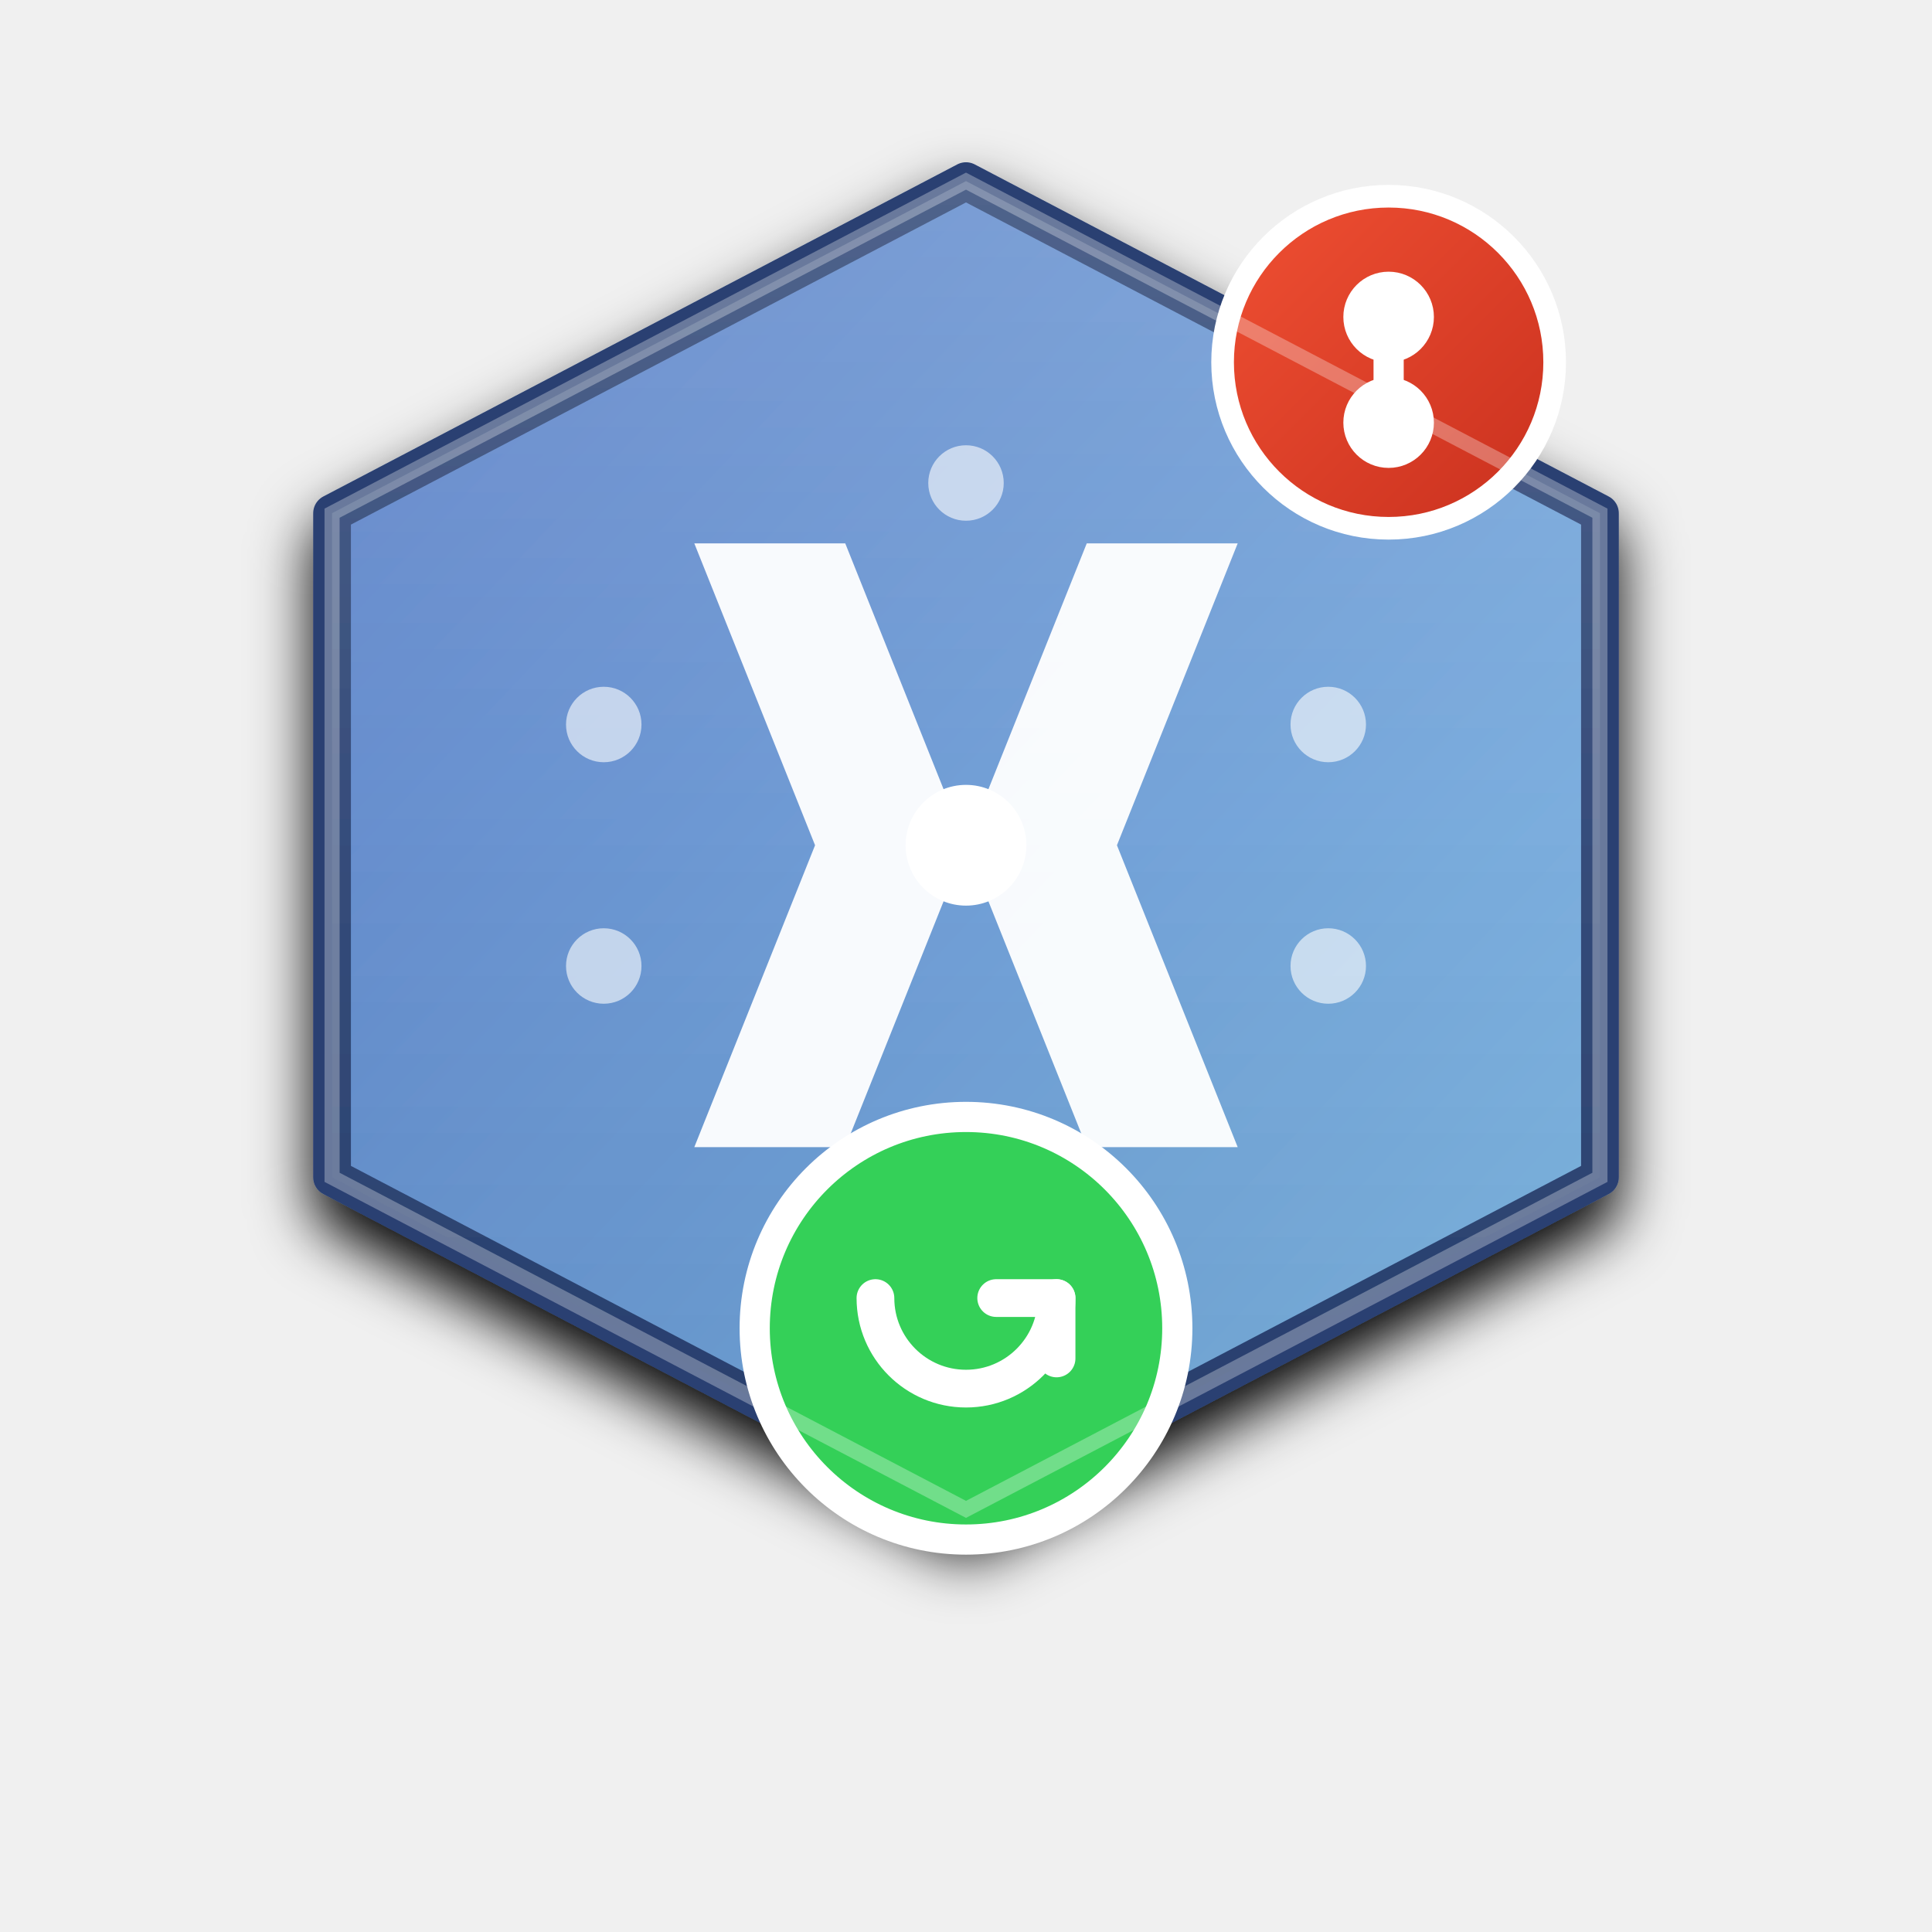
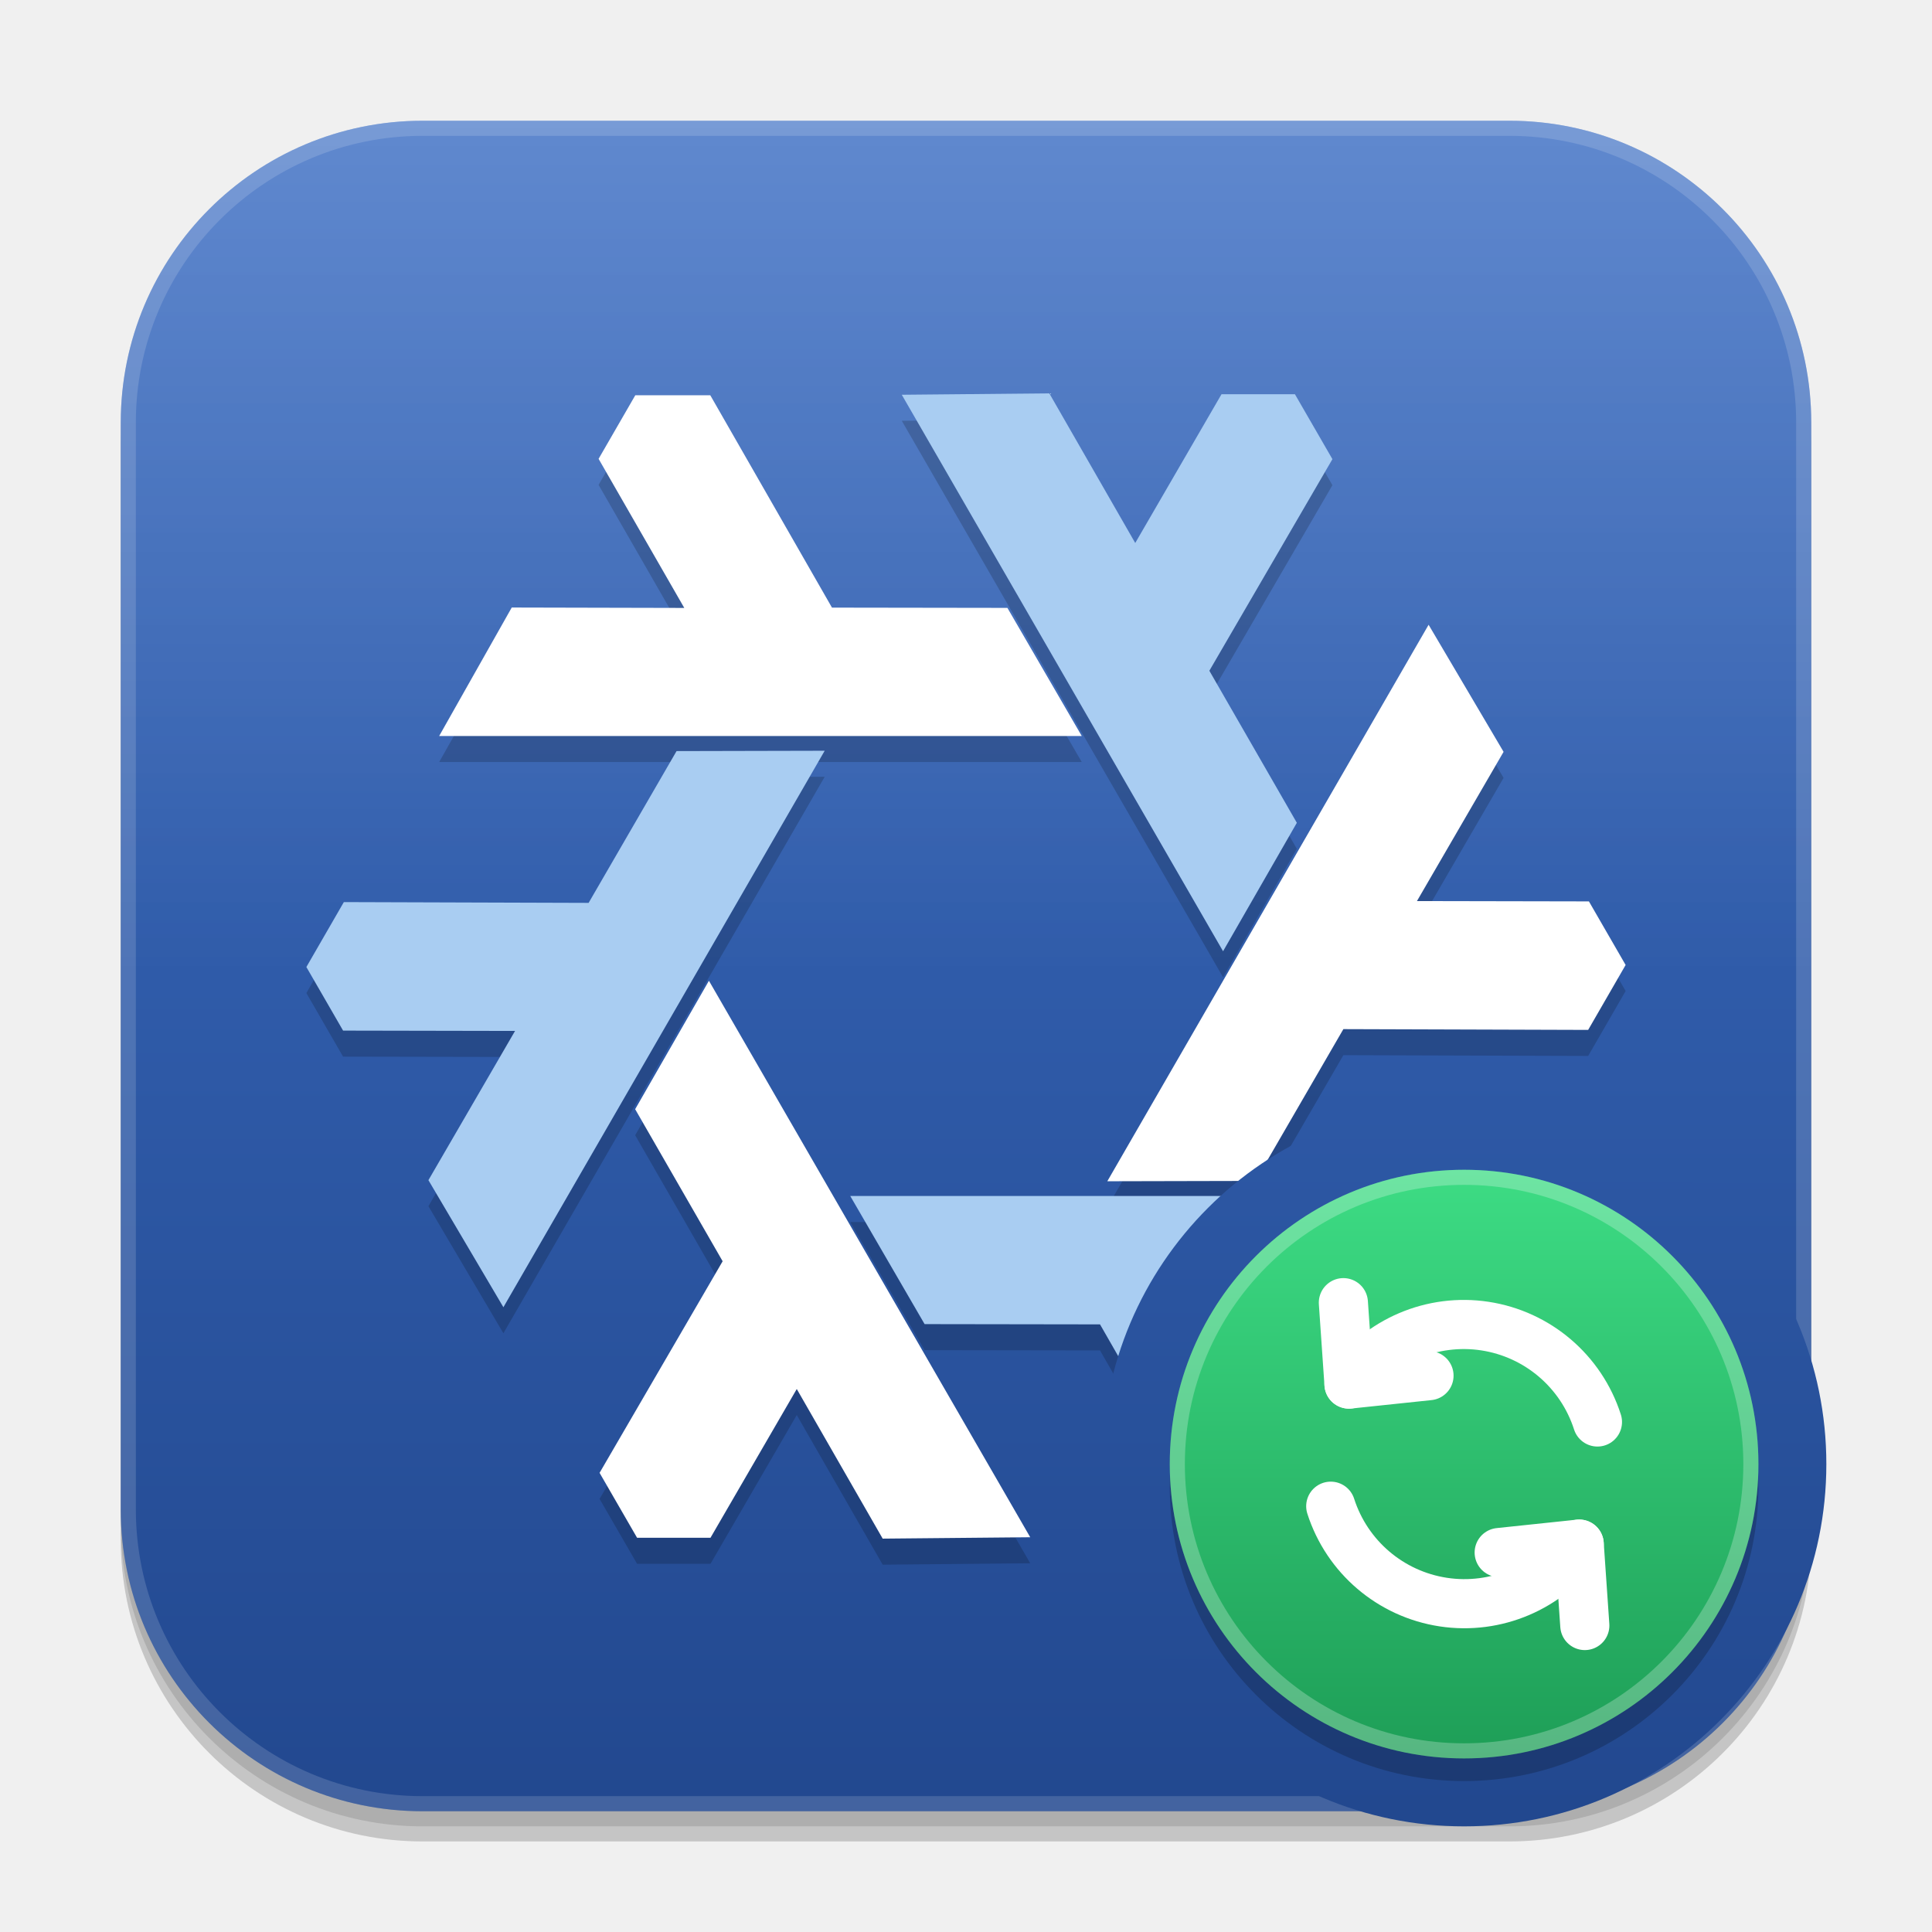
- <svg xmlns="http://www.w3.org/2000/svg" width="128" height="128" version="1.1" viewBox="0 0 128 128">
+ <svg xmlns="http://www.w3.org/2000/svg" xmlns:xlink="http://www.w3.org/1999/xlink" width="128" height="128" version="1.1" viewBox="0 0 128 128">
  <defs>
-     <linearGradient id="bgGradient" x1="0%" y1="0%" x2="100%" y2="100%">
-       <stop offset="0%" style="stop-color:#5277C3;stop-opacity:1" />
-       <stop offset="100%" style="stop-color:#7EBAE4;stop-opacity:1" />
+     <linearGradient id="base" x1="0" y1="8" x2="0" y2="120" gradientUnits="userSpaceOnUse">
+       <stop offset="0" stop-color="#3d6fc4" />
+       <stop offset="1" stop-color="#22488f" />
    </linearGradient>
-     <filter id="shadow" x="-50%" y="-50%" width="200%" height="200%">
-       <feGaussianBlur in="SourceAlpha" stdDeviation="2" />
-       <feOffset dx="0" dy="2" result="offsetblur" />
-       <feMerge>
-         <feMergeNode />
-         <feMergeNode in="SourceGraphic" />
-       </feMerge>
-     </filter>
-     <linearGradient id="shine" x1="0%" y1="0%" x2="0%" y2="100%">
-       <stop offset="0%" style="stop-color:#ffffff;stop-opacity:0.3" />
-       <stop offset="50%" style="stop-color:#ffffff;stop-opacity:0.1" />
-       <stop offset="100%" style="stop-color:#000000;stop-opacity:0.1" />
+     <linearGradient id="badge" x1="0" y1="77.5" x2="0" y2="116.5" gradientUnits="userSpaceOnUse">
+       <stop offset="0" stop-color="#3ddc84" />
+       <stop offset="1" stop-color="#1e9e57" />
    </linearGradient>
-     <linearGradient id="gitGradient" x1="0%" y1="0%" x2="100%" y2="100%">
-       <stop offset="0%" style="stop-color:#F05033;stop-opacity:1" />
-       <stop offset="100%" style="stop-color:#C9301E;stop-opacity:1" />
+     <linearGradient id="highlight" x1="0" y1="8" x2="0" y2="64" gradientUnits="userSpaceOnUse">
+       <stop offset="0" stop-color="#ffffff" stop-opacity="0.18" />
+       <stop offset="1" stop-color="#ffffff" stop-opacity="0" />
    </linearGradient>
+     <path id="lambda" d="M -14.81 0.85 L 3.70 32.91 L -4.80 32.99 L -9.75 24.37 L -14.72 32.94 L -18.95 32.94 L -21.11 29.20 L -14.02 17.01 L -19.06 8.25 Z" />
  </defs>
-   <g filter="url(#shadow)">
-     <path d="M 64 12 L 106 34 L 106 78 L 64 100 L 22 78 L 22 34 Z" fill="url(#bgGradient)" stroke="#294172" stroke-width="2.5" stroke-linejoin="round" />
-     <path d="M 64 12 L 106 34 L 106 78 L 64 100 L 22 78 L 22 34 Z" fill="url(#shine)" opacity="0.6" />
+   <rect x="8" y="10" width="112" height="112" rx="20" fill="#000" opacity="0.18" />
+   <rect x="8" y="9" width="112" height="112" rx="20" fill="#000" opacity="0.12" />
+   <rect x="8" y="8" width="112" height="112" rx="20" fill="url(#base)" />
+   <rect x="8" y="8" width="112" height="112" rx="20" fill="url(#highlight)" />
+   <rect x="8.5" y="8.5" width="111" height="111" rx="19.5" fill="none" stroke="#ffffff" stroke-opacity="0.15" />
+   <g transform="translate(64 64) scale(1.15)">
+     <g transform="translate(0 1.5)" fill="#000" opacity="0.18">
+       <use xlink:href="#lambda" />
+       <use xlink:href="#lambda" transform="rotate(60)" />
+       <use xlink:href="#lambda" transform="rotate(120)" />
+       <use xlink:href="#lambda" transform="rotate(180)" />
+       <use xlink:href="#lambda" transform="rotate(240)" />
+       <use xlink:href="#lambda" transform="rotate(300)" />
+     </g>
+     <use xlink:href="#lambda" fill="#ffffff" />
+     <use xlink:href="#lambda" fill="#a9cdf2" transform="rotate(60)" />
+     <use xlink:href="#lambda" fill="#ffffff" transform="rotate(120)" />
+     <use xlink:href="#lambda" fill="#a9cdf2" transform="rotate(180)" />
+     <use xlink:href="#lambda" fill="#ffffff" transform="rotate(240)" />
+     <use xlink:href="#lambda" fill="#a9cdf2" transform="rotate(300)" />
  </g>
-   <g transform="translate(64,56)">
-     <g fill="#FFFFFF" stroke="none">
-       <path d="M -18 -20 L -8 -20 L 0 0 L -8 20 L -18 20 L -10 0 Z" opacity="0.95" />
-       <path d="M 8 -20 L 18 -20 L 10 0 L 18 20 L 8 20 L 0 0 Z" opacity="0.95" />
-       <circle cx="0" cy="0" r="4" fill="#FFFFFF" />
-     </g>
-     <g fill="#FFFFFF" opacity="0.6">
-       <circle cx="-24" cy="-8" r="2.5" />
-       <circle cx="-24" cy="8" r="2.5" />
-       <circle cx="24" cy="-8" r="2.5" />
-       <circle cx="24" cy="8" r="2.5" />
-       <circle cx="0" cy="-24" r="2.5" />
-       <circle cx="0" cy="24" r="2.5" />
-     </g>
+   <circle cx="97" cy="97" r="24" fill="url(#base)" />
+   <circle cx="97" cy="98.5" r="19.5" fill="#000" opacity="0.2" />
+   <circle cx="97" cy="97" r="19.5" fill="url(#badge)" />
+   <circle cx="97" cy="97" r="19" fill="none" stroke="#ffffff" stroke-opacity="0.25" />
+   <g transform="translate(97 97) scale(0.93)" fill="none" stroke="#ffffff" stroke-width="3.5" stroke-linecap="round" stroke-linejoin="round">
+     <path d="M 9.5 -3 A 10 10 0 0 0 -8.2 -5.7" />
+     <path d="M -9.5 3 A 10 10 0 0 0 8.2 5.7" />
+     <path d="M -8.6 -11.5 L -8.2 -5.7 L -2.5 -6.3" />
+     <path d="M 8.6 11.5 L 8.2 5.7 L 2.5 6.3" />
  </g>
-   <g transform="translate(64,88)">
-     <circle cx="0" cy="0" r="14" fill="#34D058" stroke="#FFFFFF" stroke-width="2" />
-     <g stroke="#FFFFFF" stroke-width="2.5" stroke-linecap="round" fill="none">
-       <path d="M 6 -2 A 6 6 0 1 1 -6 -2" />
-       <path d="M 6 -2 L 6 2 M 6 -2 L 2 -2" />
-     </g>
-   </g>
-   <g transform="translate(92,24)">
-     <circle cx="0" cy="0" r="11" fill="url(#gitGradient)" stroke="#FFFFFF" stroke-width="1.5" />
-     <g stroke="#FFFFFF" stroke-width="2" stroke-linecap="round" fill="none">
-       <circle cx="0" cy="-3" r="2" fill="#FFFFFF" />
-       <line x1="0" y1="-1" x2="0" y2="4" />
-       <circle cx="0" cy="4" r="2" fill="#FFFFFF" />
-     </g>
-   </g>
-   <path d="M 64 12 L 106 34 L 106 78 L 64 100 L 22 78 L 22 34 Z" fill="none" stroke="#FFFFFF" stroke-width="1" opacity="0.3" />
</svg>
